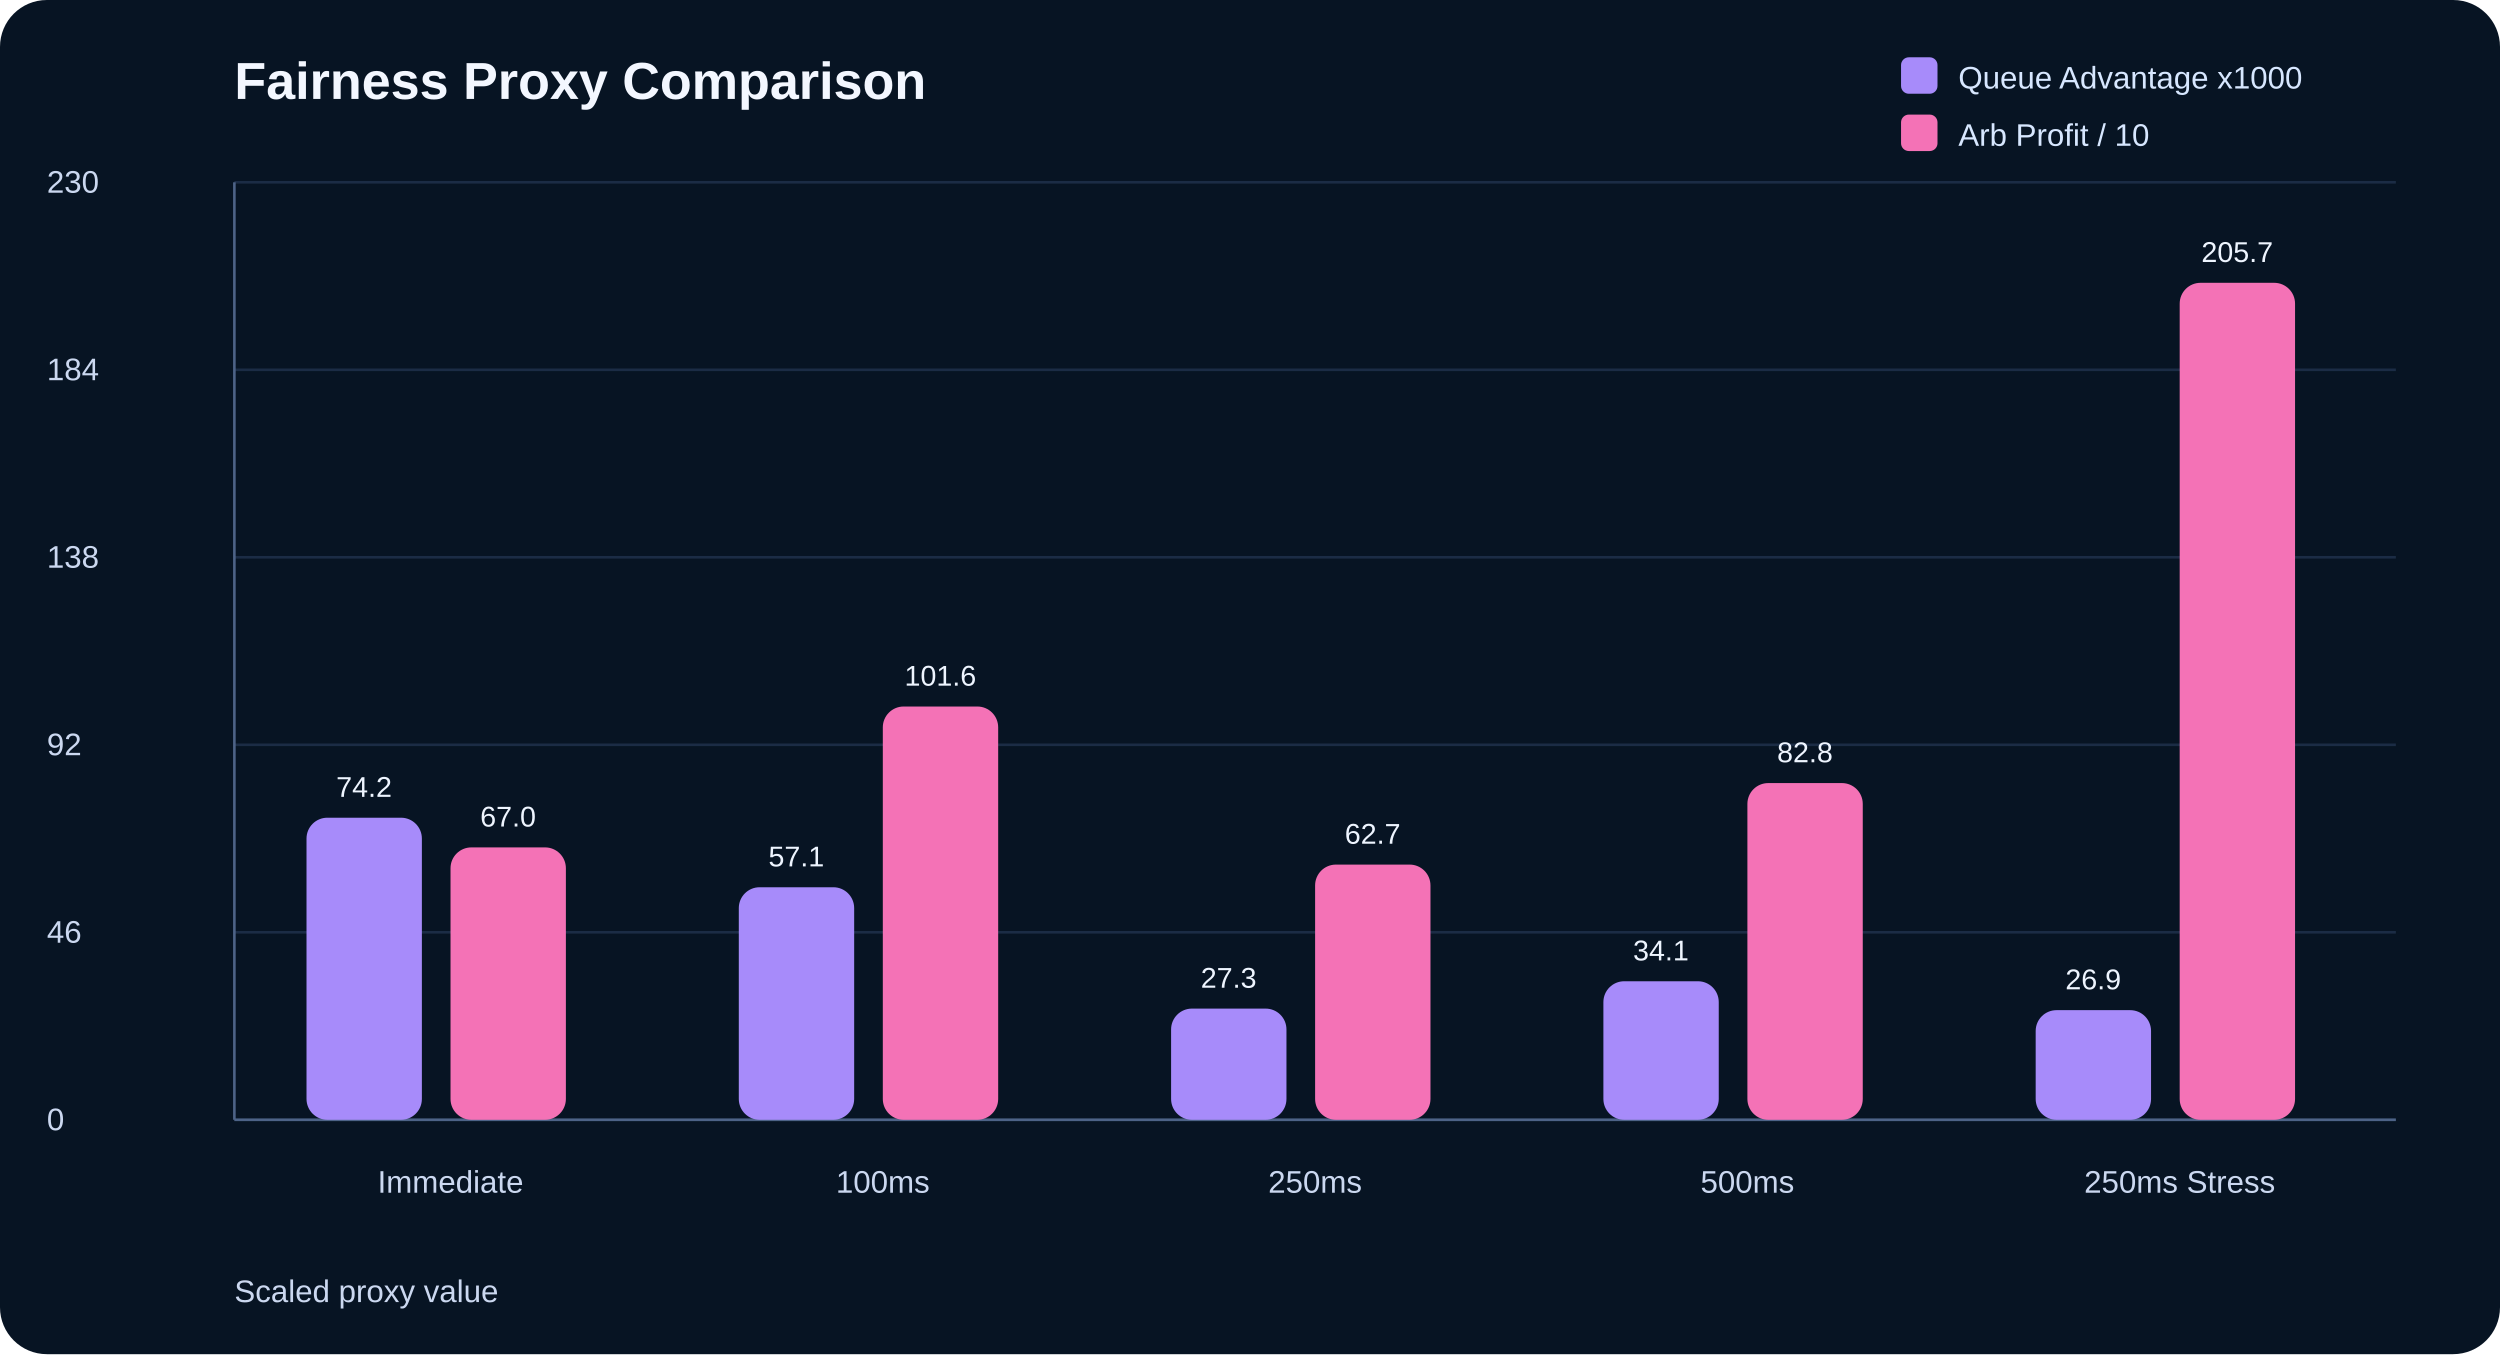
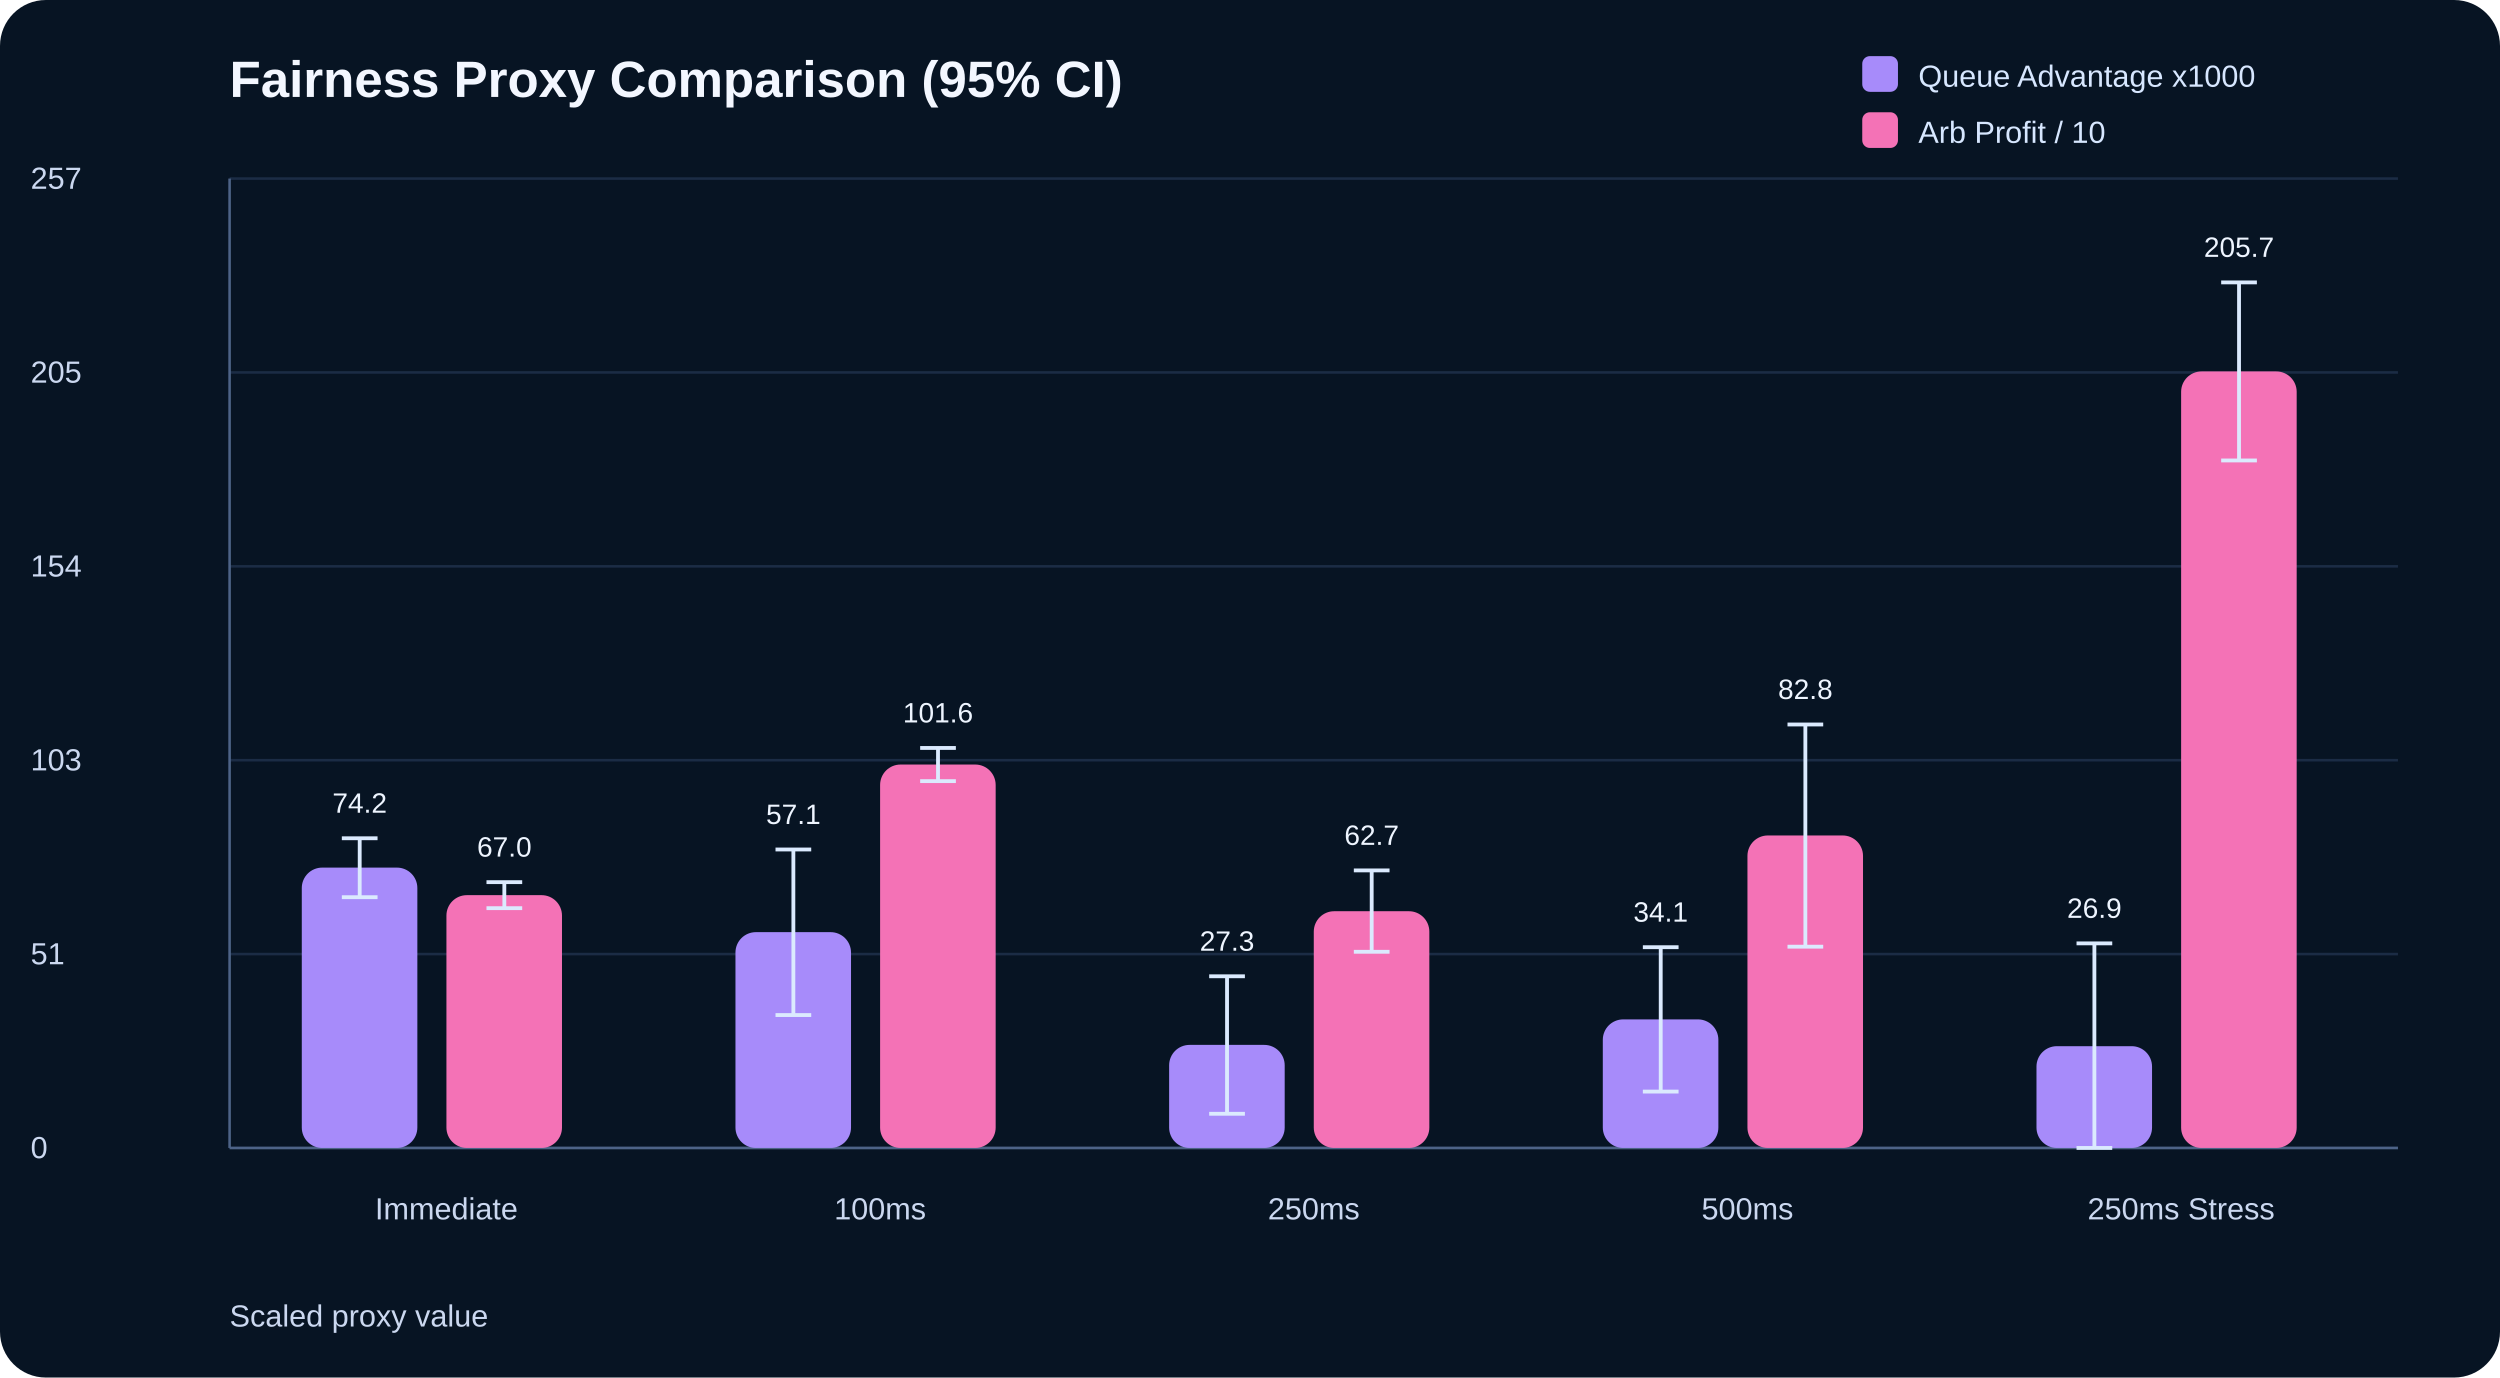
- <svg xmlns="http://www.w3.org/2000/svg" width="960" height="520" viewBox="0 0 960 520" role="img">
-   <style>.title{font:700 20px Arial; fill:#f3f7ff;}.label{font:12px Arial; fill:#cbd8f0;}.value{font:11px Arial; fill:#eef5ff;}.axis{stroke:#4d6387; stroke-width:1;}.grid{stroke:#20324d; stroke-width:1; opacity:.8;}.legend{font:12px Arial; fill:#d7e7ff;}.bg{fill:#071423;}</style>
-   <rect class="bg" x="0" y="0" width="960" height="520" rx="18" />
-   <text class="title" x="90" y="38">Fairness Proxy Comparison</text>
-   <text class="label" x="90" y="500">Scaled proxy value</text>
-   <line class="grid" x1="90" y1="70.0" x2="920" y2="70.0" />
-   <text class="label" x="18" y="74.0">230</text>
-   <line class="grid" x1="90" y1="142.0" x2="920" y2="142.0" />
-   <text class="label" x="18" y="146.0">184</text>
-   <line class="grid" x1="90" y1="214.0" x2="920" y2="214.0" />
-   <text class="label" x="18" y="218.0">138</text>
-   <line class="grid" x1="90" y1="286.0" x2="920" y2="286.0" />
-   <text class="label" x="18" y="290.0">92</text>
-   <line class="grid" x1="90" y1="358.0" x2="920" y2="358.0" />
-   <text class="label" x="18" y="362.0">46</text>
-   <line class="grid" x1="90" y1="430.0" x2="920" y2="430.0" />
-   <text class="label" x="18" y="434.0">0</text>
-   <line class="axis" x1="90" y1="70" x2="90" y2="430" />
-   <line class="axis" x1="90" y1="430" x2="920" y2="430" />
-   <rect x="117.7" y="314.0" width="44.3" height="116.0" fill="#a78bfa" rx="8" />
-   <text class="value" x="139.8" y="306.0" text-anchor="middle">74.2</text>
-   <rect x="173.0" y="325.4" width="44.3" height="104.6" fill="#f472b6" rx="8" />
-   <text class="value" x="195.1" y="317.4" text-anchor="middle">67.0</text>
-   <text class="label" x="173.0" y="458" text-anchor="middle">Immediate</text>
-   <rect x="283.7" y="340.7" width="44.3" height="89.3" fill="#a78bfa" rx="8" />
-   <text class="value" x="305.8" y="332.7" text-anchor="middle">57.1</text>
-   <rect x="339.0" y="271.3" width="44.3" height="158.7" fill="#f472b6" rx="8" />
-   <text class="value" x="361.1" y="263.3" text-anchor="middle">101.6</text>
-   <text class="label" x="339.0" y="458" text-anchor="middle">100ms</text>
-   <rect x="449.7" y="387.3" width="44.3" height="42.7" fill="#a78bfa" rx="8" />
-   <text class="value" x="471.8" y="379.3" text-anchor="middle">27.3</text>
-   <rect x="505.0" y="332.0" width="44.3" height="98.0" fill="#f472b6" rx="8" />
-   <text class="value" x="527.1" y="324.0" text-anchor="middle">62.7</text>
-   <text class="label" x="505.0" y="458" text-anchor="middle">250ms</text>
-   <rect x="615.7" y="376.8" width="44.3" height="53.2" fill="#a78bfa" rx="8" />
-   <text class="value" x="637.8" y="368.8" text-anchor="middle">34.1</text>
-   <rect x="671.0" y="300.7" width="44.3" height="129.3" fill="#f472b6" rx="8" />
-   <text class="value" x="693.1" y="292.7" text-anchor="middle">82.8</text>
-   <text class="label" x="671.0" y="458" text-anchor="middle">500ms</text>
-   <rect x="781.7" y="387.9" width="44.3" height="42.1" fill="#a78bfa" rx="8" />
-   <text class="value" x="803.8" y="379.9" text-anchor="middle">26.9</text>
-   <rect x="837.0" y="108.6" width="44.3" height="321.4" fill="#f472b6" rx="8" />
-   <text class="value" x="859.1" y="100.6" text-anchor="middle">205.7</text>
-   <text class="label" x="837.0" y="458" text-anchor="middle">250ms Stress</text>
+ <svg xmlns="http://www.w3.org/2000/svg" width="980" height="540" viewBox="0 0 980 540" role="img">
+   <style>.title{font:700 20px Arial; fill:#f3f7ff;}.label{font:12px Arial; fill:#cbd8f0;}.value{font:11px Arial; fill:#eef5ff;}.axis{stroke:#4d6387; stroke-width:1;}.grid{stroke:#20324d; stroke-width:1; opacity:.8;}.legend{font:12px Arial; fill:#d7e7ff;}.bg{fill:#071423;}.err{stroke:#dbeafe; stroke-width:1.5;}</style>
+   <rect class="bg" x="0" y="0" width="980" height="540" rx="18" />
+   <text class="title" x="90" y="38">Fairness Proxy Comparison (95% CI)</text>
+   <text class="label" x="90" y="520">Scaled proxy value</text>
+   <line class="grid" x1="90" y1="70.0" x2="940" y2="70.0" />
+   <text class="label" x="12" y="74.0">257</text>
+   <line class="grid" x1="90" y1="146.0" x2="940" y2="146.0" />
+   <text class="label" x="12" y="150.0">205</text>
+   <line class="grid" x1="90" y1="222.0" x2="940" y2="222.0" />
+   <text class="label" x="12" y="226.0">154</text>
+   <line class="grid" x1="90" y1="298.0" x2="940" y2="298.0" />
+   <text class="label" x="12" y="302.0">103</text>
+   <line class="grid" x1="90" y1="374.0" x2="940" y2="374.0" />
+   <text class="label" x="12" y="378.0">51</text>
+   <line class="grid" x1="90" y1="450.0" x2="940" y2="450.0" />
+   <text class="label" x="12" y="454.0">0</text>
+   <line class="axis" x1="90" y1="70" x2="90" y2="450" />
+   <line class="axis" x1="90" y1="450" x2="940" y2="450" />
+   <rect x="118.3" y="340.1" width="45.3" height="109.9" fill="#a78bfa" rx="8" />
+   <line class="err" x1="141.0" y1="328.6" x2="141.0" y2="351.7" />
+   <line class="err" x1="134.0" y1="328.6" x2="148.0" y2="328.6" />
+   <line class="err" x1="134.0" y1="351.7" x2="148.0" y2="351.7" />
+   <text class="value" x="141.0" y="318.6" text-anchor="middle">74.2</text>
+   <rect x="175.0" y="350.9" width="45.3" height="99.1" fill="#f472b6" rx="8" />
+   <line class="err" x1="197.7" y1="345.8" x2="197.7" y2="356.0" />
+   <line class="err" x1="190.7" y1="345.8" x2="204.7" y2="345.8" />
+   <line class="err" x1="190.7" y1="356.0" x2="204.7" y2="356.0" />
+   <text class="value" x="197.7" y="335.8" text-anchor="middle">67.0</text>
+   <text class="label" x="175.0" y="478" text-anchor="middle">Immediate</text>
+   <rect x="288.3" y="365.4" width="45.3" height="84.6" fill="#a78bfa" rx="8" />
+   <line class="err" x1="311.0" y1="333.0" x2="311.0" y2="397.9" />
+   <line class="err" x1="304.0" y1="333.0" x2="318.0" y2="333.0" />
+   <line class="err" x1="304.0" y1="397.9" x2="318.0" y2="397.9" />
+   <text class="value" x="311.0" y="323.0" text-anchor="middle">57.1</text>
+   <rect x="345.0" y="299.7" width="45.3" height="150.3" fill="#f472b6" rx="8" />
+   <line class="err" x1="367.7" y1="293.2" x2="367.7" y2="306.2" />
+   <line class="err" x1="360.7" y1="293.2" x2="374.7" y2="293.2" />
+   <line class="err" x1="360.7" y1="306.2" x2="374.7" y2="306.2" />
+   <text class="value" x="367.7" y="283.2" text-anchor="middle">101.6</text>
+   <text class="label" x="345.0" y="478" text-anchor="middle">100ms</text>
+   <rect x="458.3" y="409.6" width="45.3" height="40.4" fill="#a78bfa" rx="8" />
+   <line class="err" x1="481.0" y1="382.7" x2="481.0" y2="436.6" />
+   <line class="err" x1="474.0" y1="382.7" x2="488.0" y2="382.7" />
+   <line class="err" x1="474.0" y1="436.6" x2="488.0" y2="436.6" />
+   <text class="value" x="481.0" y="372.7" text-anchor="middle">27.3</text>
+   <rect x="515.0" y="357.2" width="45.3" height="92.8" fill="#f472b6" rx="8" />
+   <line class="err" x1="537.7" y1="341.2" x2="537.7" y2="373.1" />
+   <line class="err" x1="530.7" y1="341.2" x2="544.7" y2="341.2" />
+   <line class="err" x1="530.7" y1="373.1" x2="544.7" y2="373.1" />
+   <text class="value" x="537.7" y="331.2" text-anchor="middle">62.7</text>
+   <text class="label" x="515.0" y="478" text-anchor="middle">250ms</text>
+   <rect x="628.3" y="399.6" width="45.3" height="50.4" fill="#a78bfa" rx="8" />
+   <line class="err" x1="651.0" y1="371.3" x2="651.0" y2="427.9" />
+   <line class="err" x1="644.0" y1="371.3" x2="658.0" y2="371.3" />
+   <line class="err" x1="644.0" y1="427.9" x2="658.0" y2="427.9" />
+   <text class="value" x="651.0" y="361.3" text-anchor="middle">34.1</text>
+   <rect x="685.0" y="327.5" width="45.3" height="122.5" fill="#f472b6" rx="8" />
+   <line class="err" x1="707.7" y1="284.0" x2="707.7" y2="371.1" />
+   <line class="err" x1="700.7" y1="284.0" x2="714.7" y2="284.0" />
+   <line class="err" x1="700.7" y1="371.1" x2="714.7" y2="371.1" />
+   <text class="value" x="707.7" y="274.0" text-anchor="middle">82.8</text>
+   <text class="label" x="685.0" y="478" text-anchor="middle">500ms</text>
+   <rect x="798.3" y="410.1" width="45.3" height="39.9" fill="#a78bfa" rx="8" />
+   <line class="err" x1="821.0" y1="369.8" x2="821.0" y2="450.0" />
+   <line class="err" x1="814.0" y1="369.8" x2="828.0" y2="369.8" />
+   <line class="err" x1="814.0" y1="450.0" x2="828.0" y2="450.0" />
+   <text class="value" x="821.0" y="359.8" text-anchor="middle">26.9</text>
+   <rect x="855.0" y="145.6" width="45.3" height="304.4" fill="#f472b6" rx="8" />
+   <line class="err" x1="877.7" y1="110.7" x2="877.7" y2="180.5" />
+   <line class="err" x1="870.7" y1="110.7" x2="884.7" y2="110.7" />
+   <line class="err" x1="870.7" y1="180.5" x2="884.7" y2="180.5" />
+   <text class="value" x="877.7" y="100.7" text-anchor="middle">205.7</text>
+   <text class="label" x="855.0" y="478" text-anchor="middle">250ms Stress</text>
  <rect x="730" y="22" width="14" height="14" fill="#a78bfa" rx="3" />
  <text class="legend" x="752" y="34">Queue Advantage x1000</text>
  <rect x="730" y="44" width="14" height="14" fill="#f472b6" rx="3" />
  <text class="legend" x="752" y="56">Arb Profit / 10</text>
</svg>
